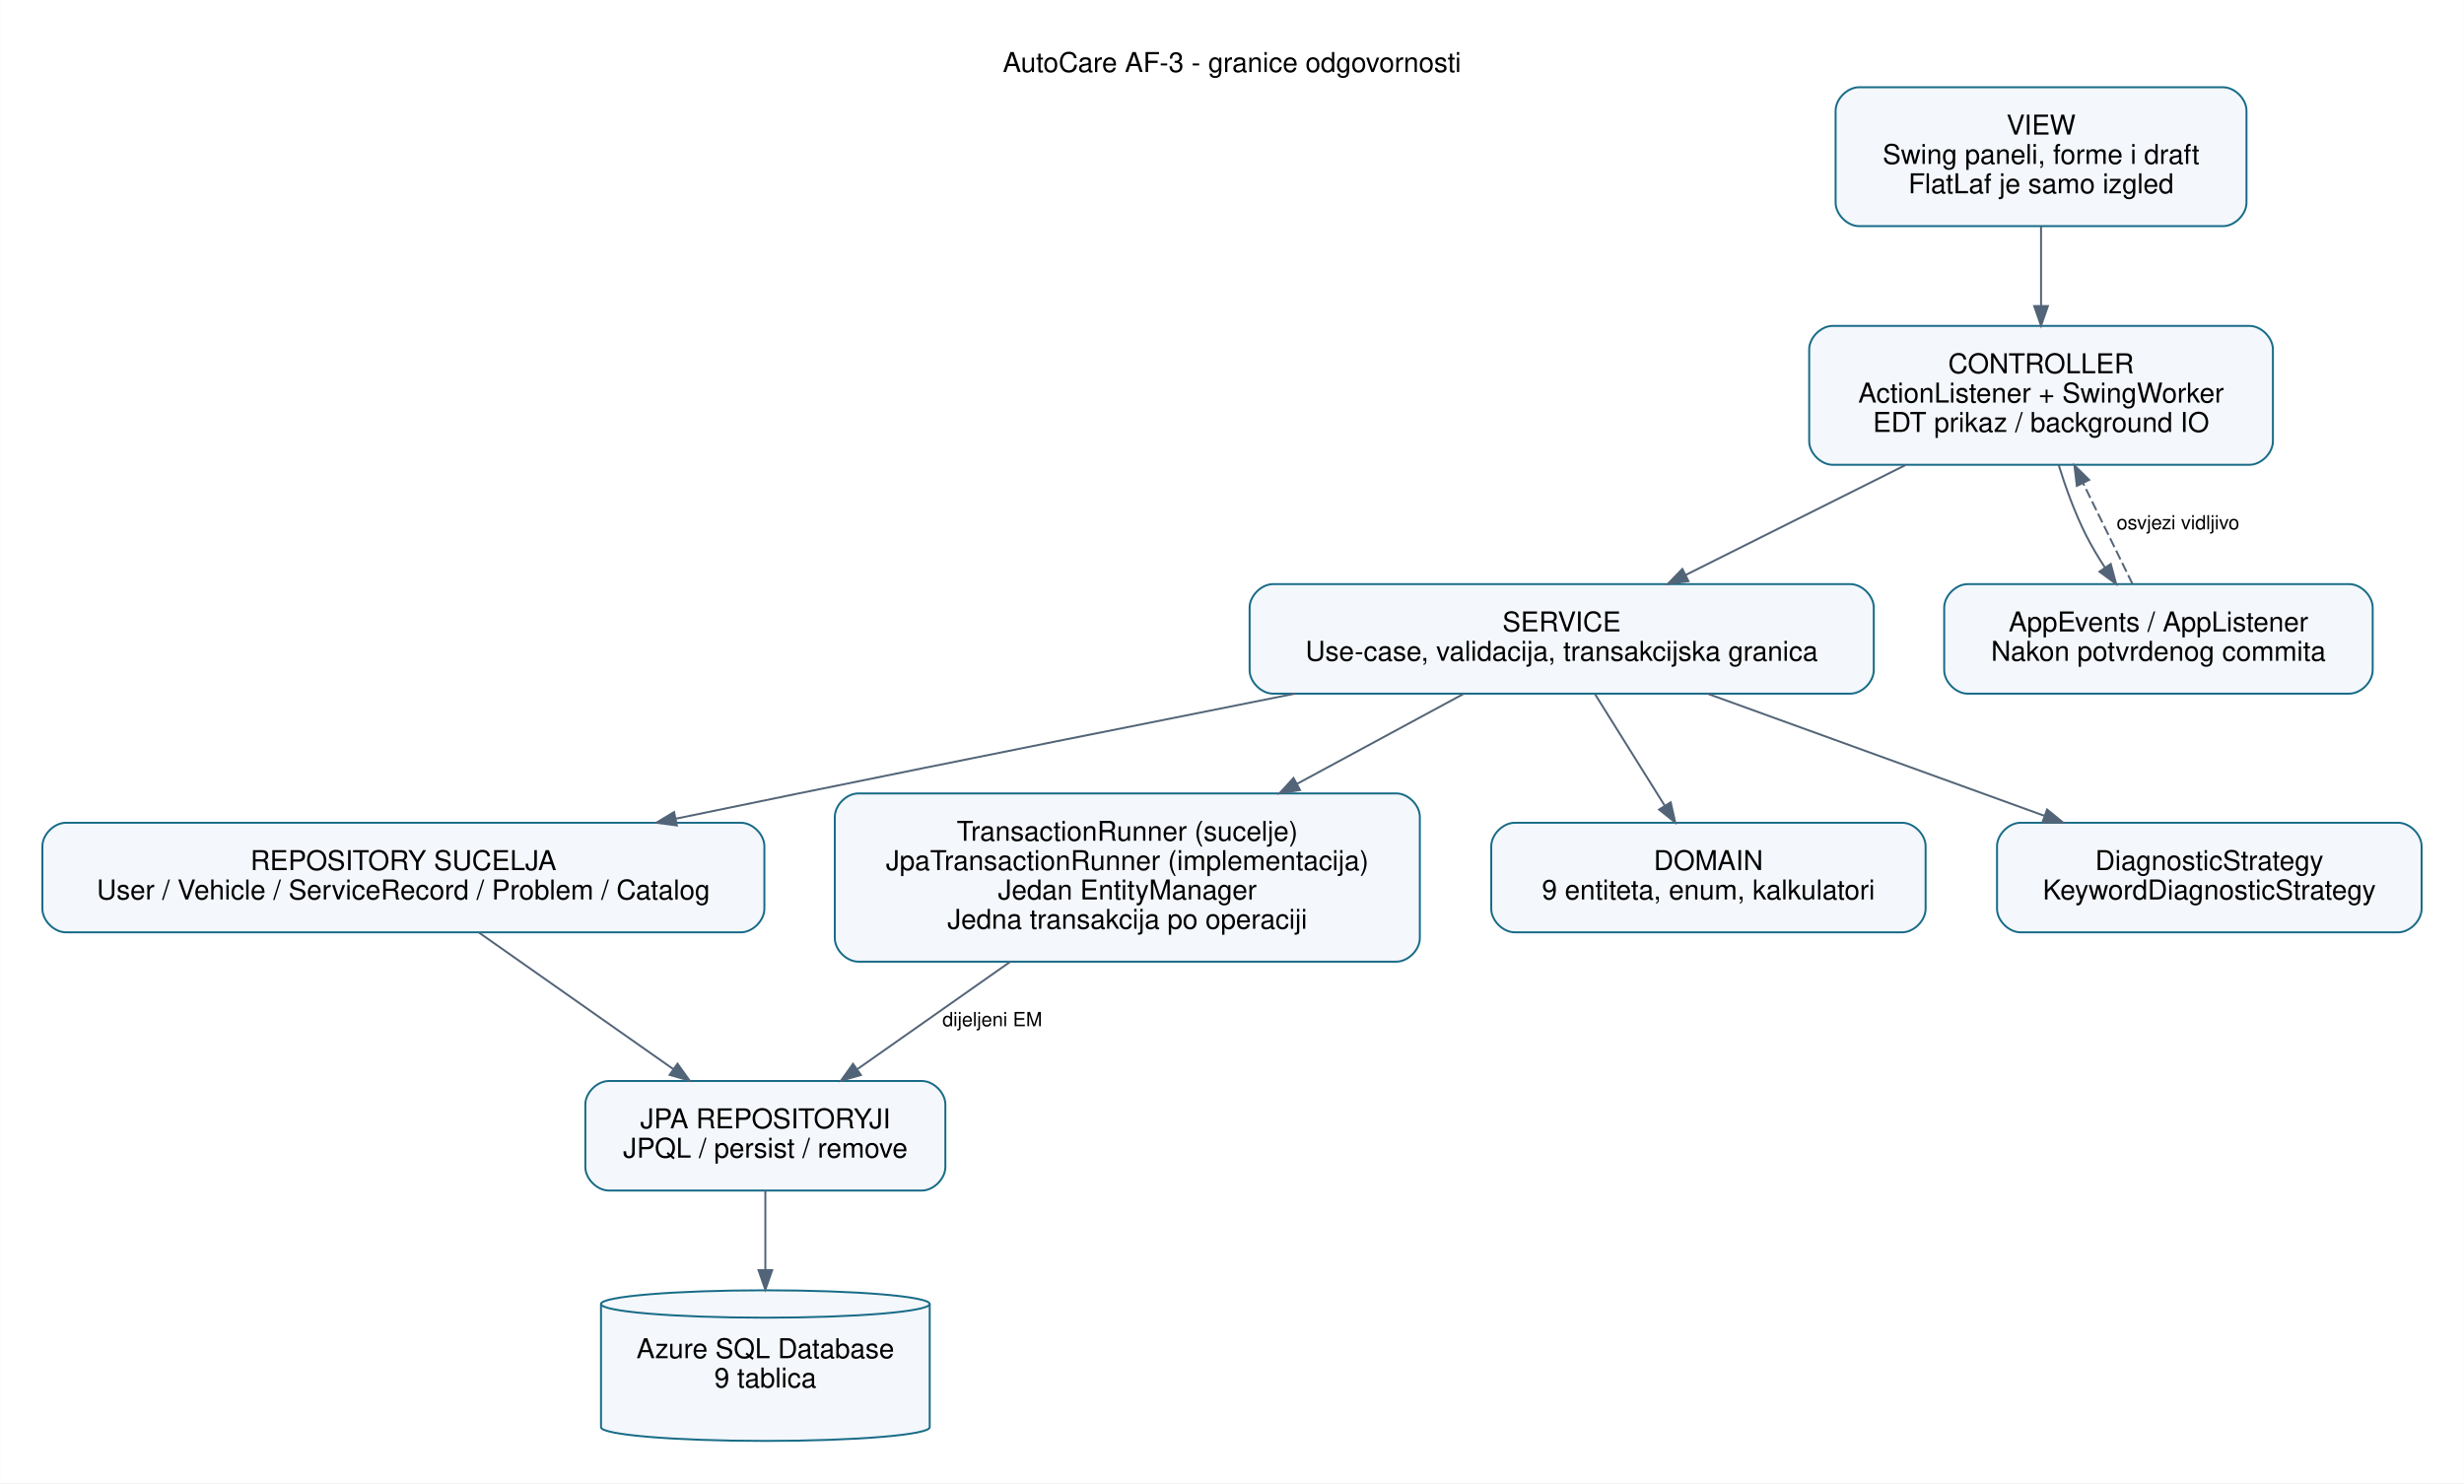
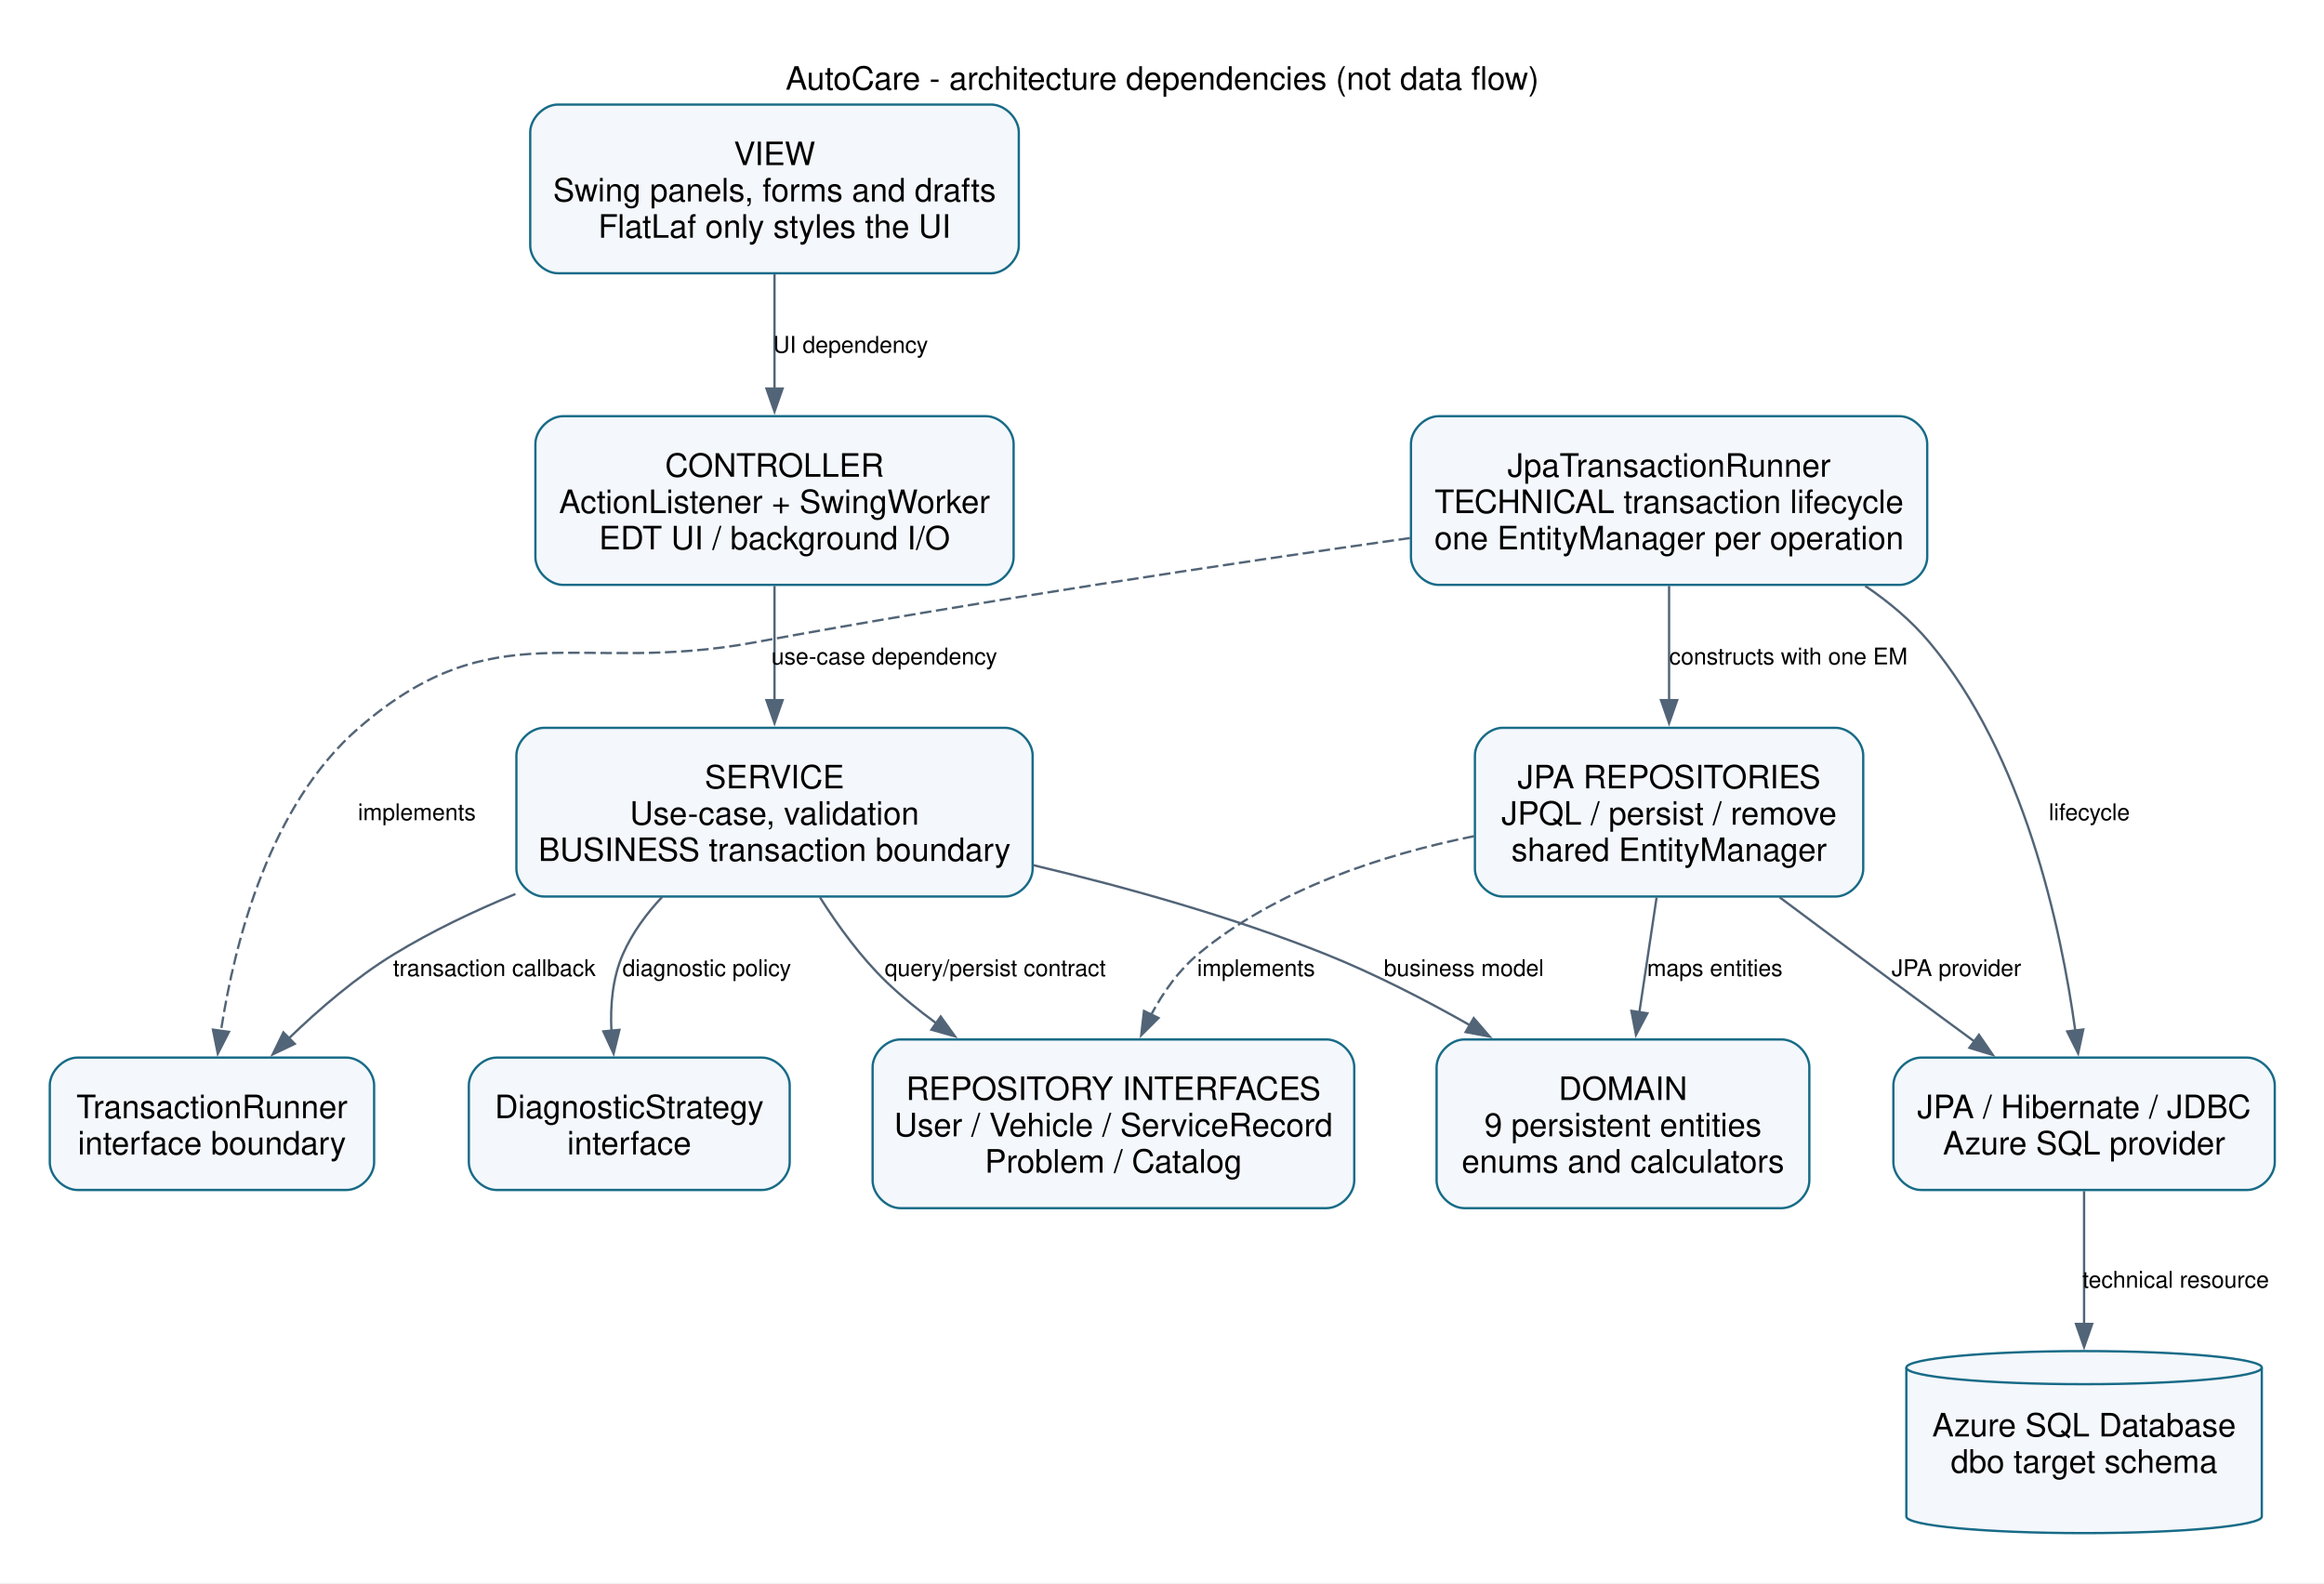
- <svg xmlns="http://www.w3.org/2000/svg" width="1259pt" height="758pt" viewBox="0.00 0.00 1259.20 758.20">
-   <g id="graph0" class="graph" transform="scale(1 1) rotate(0) translate(21.6 736.6)">
-     <polygon fill="white" stroke="transparent" points="-21.6,21.6 -21.6,-736.6 1237.6,-736.6 1237.6,21.6 -21.6,21.6" />
-     <text text-anchor="middle" x="608" y="-699.8" font-family="Helvetica,sans-Serif" font-size="14.00">AutoCare AF-3 - granice odgovornosti</text>
+ <svg xmlns="http://www.w3.org/2000/svg" width="1008pt" height="687pt" viewBox="0.00 0.00 1008.00 687.00">
+   <g id="graph0" class="graph" transform="scale(1 1) rotate(0) translate(21.6 664.98)">
+     <polygon fill="white" stroke="none" points="-21.6,21.6 -21.6,-664.98 986.65,-664.98 986.65,21.6 -21.6,21.6" />
+     <text xml:space="preserve" text-anchor="middle" x="482.52" y="-626.08" font-family="Helvetica,sans-Serif" font-size="14.00">AutoCare - architecture dependencies (not data flow)</text>
    <g id="node1" class="node">
-       <path fill="#f4f7fb" stroke="#176b87" d="M1114.5,-692C1114.5,-692 928.5,-692 928.5,-692 922.5,-692 916.5,-686 916.5,-680 916.5,-680 916.5,-633 916.5,-633 916.5,-627 922.5,-621 928.5,-621 928.5,-621 1114.5,-621 1114.5,-621 1120.5,-621 1126.5,-627 1126.5,-633 1126.5,-633 1126.5,-680 1126.5,-680 1126.5,-686 1120.5,-692 1114.5,-692" />
-       <text text-anchor="middle" x="1021.5" y="-667.8" font-family="Helvetica,sans-Serif" font-size="14.00">VIEW</text>
-       <text text-anchor="middle" x="1021.5" y="-652.8" font-family="Helvetica,sans-Serif" font-size="14.00">Swing paneli, forme i draft</text>
-       <text text-anchor="middle" x="1021.5" y="-637.8" font-family="Helvetica,sans-Serif" font-size="14.00">FlatLaf je samo izgled</text>
+       <path fill="#f4f7fb" stroke="#176b87" d="M408.29,-619.63C408.29,-619.63 220.38,-619.63 220.38,-619.63 214.38,-619.63 208.38,-613.63 208.38,-607.63 208.38,-607.63 208.38,-558.46 208.38,-558.46 208.38,-552.46 214.38,-546.46 220.38,-546.46 220.38,-546.46 408.29,-546.46 408.29,-546.46 414.29,-546.46 420.29,-552.46 420.29,-558.46 420.29,-558.46 420.29,-607.63 420.29,-607.63 420.29,-613.63 414.29,-619.63 408.29,-619.63" />
+       <text xml:space="preserve" text-anchor="middle" x="314.33" y="-593.37" font-family="Helvetica,sans-Serif" font-size="14.00">VIEW</text>
+       <text xml:space="preserve" text-anchor="middle" x="314.33" y="-577.62" font-family="Helvetica,sans-Serif" font-size="14.00">Swing panels, forms and drafts</text>
+       <text xml:space="preserve" text-anchor="middle" x="314.33" y="-561.87" font-family="Helvetica,sans-Serif" font-size="14.00">FlatLaf only styles the UI</text>
    </g>
    <g id="node2" class="node">
-       <path fill="#f4f7fb" stroke="#176b87" d="M1128,-570C1128,-570 915,-570 915,-570 909,-570 903,-564 903,-558 903,-558 903,-511 903,-511 903,-505 909,-499 915,-499 915,-499 1128,-499 1128,-499 1134,-499 1140,-505 1140,-511 1140,-511 1140,-558 1140,-558 1140,-564 1134,-570 1128,-570" />
-       <text text-anchor="middle" x="1021.5" y="-545.8" font-family="Helvetica,sans-Serif" font-size="14.00">CONTROLLER</text>
-       <text text-anchor="middle" x="1021.5" y="-530.8" font-family="Helvetica,sans-Serif" font-size="14.00">ActionListener + SwingWorker</text>
-       <text text-anchor="middle" x="1021.5" y="-515.8" font-family="Helvetica,sans-Serif" font-size="14.00">EDT prikaz / background IO</text>
+       <path fill="#f4f7fb" stroke="#176b87" d="M406.04,-484.46C406.04,-484.46 222.62,-484.46 222.62,-484.46 216.62,-484.46 210.62,-478.46 210.62,-472.46 210.62,-472.46 210.62,-423.29 210.62,-423.29 210.62,-417.29 216.62,-411.29 222.62,-411.29 222.62,-411.29 406.04,-411.29 406.04,-411.29 412.04,-411.29 418.04,-417.29 418.04,-423.29 418.04,-423.29 418.04,-472.46 418.04,-472.46 418.04,-478.46 412.04,-484.46 406.04,-484.46" />
+       <text xml:space="preserve" text-anchor="middle" x="314.33" y="-458.2" font-family="Helvetica,sans-Serif" font-size="14.00">CONTROLLER</text>
+       <text xml:space="preserve" text-anchor="middle" x="314.33" y="-442.45" font-family="Helvetica,sans-Serif" font-size="14.00">ActionListener + SwingWorker</text>
+       <text xml:space="preserve" text-anchor="middle" x="314.33" y="-426.7" font-family="Helvetica,sans-Serif" font-size="14.00">EDT UI / background I/O</text>
    </g>
    <g id="edge1" class="edge">
-       <path fill="none" stroke="#526477" d="M1021.5,-620.79C1021.5,-608.1 1021.5,-593.57 1021.5,-580.14" />
-       <polygon fill="#526477" stroke="#526477" points="1025,-580.13 1021.5,-570.13 1018,-580.13 1025,-580.13" />
+       <path fill="none" stroke="#526477" d="M314.33,-546.01C314.33,-530.61 314.33,-512.44 314.33,-495.99" />
+       <polygon fill="#526477" stroke="#526477" points="317.84,-496.46 314.34,-486.46 310.84,-496.46 317.84,-496.46" />
+       <text xml:space="preserve" text-anchor="middle" x="347.33" y="-511.96" font-family="Helvetica,sans-Serif" font-size="10.00">UI dependency</text>
    </g>
    <g id="node3" class="node">
-       <path fill="#f4f7fb" stroke="#176b87" d="M924,-438C924,-438 629,-438 629,-438 623,-438 617,-432 617,-426 617,-426 617,-394 617,-394 617,-388 623,-382 629,-382 629,-382 924,-382 924,-382 930,-382 936,-388 936,-394 936,-394 936,-426 936,-426 936,-432 930,-438 924,-438" />
-       <text text-anchor="middle" x="776.5" y="-413.8" font-family="Helvetica,sans-Serif" font-size="14.00">SERVICE</text>
-       <text text-anchor="middle" x="776.5" y="-398.8" font-family="Helvetica,sans-Serif" font-size="14.00">Use-case, validacija, transakcijska granica</text>
+       <path fill="#f4f7fb" stroke="#176b87" d="M414.29,-349.29C414.29,-349.29 214.38,-349.29 214.38,-349.29 208.38,-349.29 202.38,-343.29 202.38,-337.29 202.38,-337.29 202.38,-288.12 202.38,-288.12 202.38,-282.12 208.38,-276.12 214.38,-276.12 214.38,-276.12 414.29,-276.12 414.29,-276.12 420.29,-276.12 426.29,-282.12 426.29,-288.12 426.29,-288.12 426.29,-337.29 426.29,-337.29 426.29,-343.29 420.29,-349.29 414.29,-349.29" />
+       <text xml:space="preserve" text-anchor="middle" x="314.33" y="-323.03" font-family="Helvetica,sans-Serif" font-size="14.00">SERVICE</text>
+       <text xml:space="preserve" text-anchor="middle" x="314.33" y="-307.28" font-family="Helvetica,sans-Serif" font-size="14.00">Use-case, validation</text>
+       <text xml:space="preserve" text-anchor="middle" x="314.33" y="-291.53" font-family="Helvetica,sans-Serif" font-size="14.00">BUSINESS transaction boundary</text>
    </g>
    <g id="edge2" class="edge">
-       <path fill="none" stroke="#526477" d="M952.28,-498.89C916.94,-481.22 874.27,-459.88 839.82,-442.66" />
-       <polygon fill="#526477" stroke="#526477" points="841.3,-439.49 830.79,-438.14 838.17,-445.75 841.3,-439.49" />
+       <path fill="none" stroke="#526477" d="M314.33,-410.84C314.33,-395.44 314.33,-377.27 314.33,-360.82" />
+       <polygon fill="#526477" stroke="#526477" points="317.84,-361.29 314.34,-351.29 310.84,-361.29 317.84,-361.29" />
+       <text xml:space="preserve" text-anchor="middle" x="361.96" y="-376.79" font-family="Helvetica,sans-Serif" font-size="10.00">use-case dependency</text>
+     </g>
+     <g id="node4" class="node">
+       <path fill="#f4f7fb" stroke="#176b87" d="M751.17,-214.12C751.17,-214.12 613.5,-214.12 613.5,-214.12 607.5,-214.12 601.5,-208.12 601.5,-202.12 601.5,-202.12 601.5,-152.95 601.5,-152.95 601.5,-146.95 607.5,-140.95 613.5,-140.95 613.5,-140.95 751.17,-140.95 751.17,-140.95 757.17,-140.95 763.17,-146.95 763.17,-152.95 763.17,-152.95 763.17,-202.12 763.17,-202.12 763.17,-208.12 757.17,-214.12 751.17,-214.12" />
+       <text xml:space="preserve" text-anchor="middle" x="682.34" y="-187.86" font-family="Helvetica,sans-Serif" font-size="14.00">DOMAIN</text>
+       <text xml:space="preserve" text-anchor="middle" x="682.34" y="-172.11" font-family="Helvetica,sans-Serif" font-size="14.00">9 persistent entities</text>
+       <text xml:space="preserve" text-anchor="middle" x="682.34" y="-156.36" font-family="Helvetica,sans-Serif" font-size="14.00">enums and calculators</text>
+     </g>
+     <g id="edge3" class="edge">
+       <path fill="none" stroke="#526477" d="M426.63,-289.7C467.3,-280.05 513.09,-267.21 553.34,-251.12 574.46,-242.67 596.41,-231.39 616.07,-220.24" />
+       <polygon fill="#526477" stroke="#526477" points="617.61,-223.39 624.52,-215.37 614.11,-217.33 617.61,-223.39" />
+       <text xml:space="preserve" text-anchor="middle" x="613.31" y="-241.62" font-family="Helvetica,sans-Serif" font-size="10.00">business model</text>
+     </g>
+     <g id="node5" class="node">
+       <path fill="#f4f7fb" stroke="#176b87" d="M553.79,-214.12C553.79,-214.12 368.88,-214.12 368.88,-214.12 362.88,-214.12 356.88,-208.12 356.88,-202.12 356.88,-202.12 356.88,-152.95 356.88,-152.95 356.88,-146.95 362.88,-140.95 368.88,-140.95 368.88,-140.95 553.79,-140.95 553.79,-140.95 559.79,-140.95 565.79,-146.95 565.79,-152.95 565.79,-152.95 565.79,-202.12 565.79,-202.12 565.79,-208.12 559.79,-214.12 553.79,-214.12" />
+       <text xml:space="preserve" text-anchor="middle" x="461.33" y="-187.86" font-family="Helvetica,sans-Serif" font-size="14.00">REPOSITORY INTERFACES</text>
+       <text xml:space="preserve" text-anchor="middle" x="461.33" y="-172.11" font-family="Helvetica,sans-Serif" font-size="14.00">User / Vehicle / ServiceRecord</text>
+       <text xml:space="preserve" text-anchor="middle" x="461.33" y="-156.36" font-family="Helvetica,sans-Serif" font-size="14.00">Problem / Catalog</text>
+     </g>
+     <g id="edge4" class="edge">
+       <path fill="none" stroke="#526477" d="M334.02,-275.78C341.93,-263.28 351.81,-249.74 362.83,-239.12 369.41,-232.79 376.77,-226.79 384.41,-221.21" />
+       <polygon fill="#526477" stroke="#526477" points="386.41,-224.08 392.6,-215.48 382.4,-218.34 386.41,-224.08" />
+       <text xml:space="preserve" text-anchor="middle" x="410.08" y="-241.62" font-family="Helvetica,sans-Serif" font-size="10.00">query/persist contract</text>
+     </g>
+     <g id="node6" class="node">
+       <path fill="#f4f7fb" stroke="#176b87" d="M128.67,-206.25C128.67,-206.25 12,-206.25 12,-206.25 6,-206.25 0,-200.25 0,-194.25 0,-194.25 0,-160.83 0,-160.83 0,-154.83 6,-148.83 12,-148.83 12,-148.83 128.67,-148.83 128.67,-148.83 134.67,-148.83 140.67,-154.83 140.67,-160.83 140.67,-160.83 140.67,-194.25 140.67,-194.25 140.67,-200.25 134.67,-206.25 128.67,-206.25" />
+       <text xml:space="preserve" text-anchor="middle" x="70.33" y="-179.99" font-family="Helvetica,sans-Serif" font-size="14.00">TransactionRunner</text>
+       <text xml:space="preserve" text-anchor="middle" x="70.33" y="-164.24" font-family="Helvetica,sans-Serif" font-size="14.00">interface boundary</text>
+     </g>
+     <g id="edge5" class="edge">
+       <path fill="none" stroke="#526477" d="M201.95,-277.21C183.79,-269.74 165.62,-261.05 149.33,-251.12 132.87,-241.09 116.81,-227.3 103.51,-214.43" />
+       <polygon fill="#526477" stroke="#526477" points="106.24,-212.22 96.68,-207.65 101.31,-217.18 106.24,-212.22" />
+       <text xml:space="preserve" text-anchor="middle" x="192.83" y="-241.62" font-family="Helvetica,sans-Serif" font-size="10.00">transaction callback</text>
+     </g>
+     <g id="node7" class="node">
+       <path fill="#f4f7fb" stroke="#176b87" d="M308.92,-206.25C308.92,-206.25 193.75,-206.25 193.75,-206.25 187.75,-206.25 181.75,-200.25 181.75,-194.25 181.75,-194.25 181.75,-160.83 181.75,-160.83 181.75,-154.83 187.75,-148.83 193.75,-148.83 193.75,-148.83 308.92,-148.83 308.92,-148.83 314.92,-148.83 320.92,-154.83 320.92,-160.83 320.92,-160.83 320.92,-194.25 320.92,-194.25 320.92,-200.25 314.92,-206.25 308.92,-206.25" />
+       <text xml:space="preserve" text-anchor="middle" x="251.33" y="-179.99" font-family="Helvetica,sans-Serif" font-size="14.00">DiagnosticStrategy</text>
+       <text xml:space="preserve" text-anchor="middle" x="251.33" y="-164.24" font-family="Helvetica,sans-Serif" font-size="14.00">interface</text>
+     </g>
+     <g id="edge6" class="edge">
+       <path fill="none" stroke="#526477" d="M265.59,-275.94C258.68,-268.56 252.57,-260.22 248.58,-251.12 244.08,-240.84 243.04,-228.92 243.6,-217.76" />
+       <polygon fill="#526477" stroke="#526477" points="247.06,-218.29 244.54,-208 240.1,-217.62 247.06,-218.29" />
+       <text xml:space="preserve" text-anchor="middle" x="284.96" y="-241.62" font-family="Helvetica,sans-Serif" font-size="10.00">diagnostic policy</text>
+     </g>
+     <g id="node8" class="node">
+       <path fill="#f4f7fb" stroke="#176b87" d="M802.3,-484.46C802.3,-484.46 602.38,-484.46 602.38,-484.46 596.38,-484.46 590.38,-478.46 590.38,-472.46 590.38,-472.46 590.38,-423.29 590.38,-423.29 590.38,-417.29 596.38,-411.29 602.38,-411.29 602.38,-411.29 802.3,-411.29 802.3,-411.29 808.3,-411.29 814.3,-417.29 814.3,-423.29 814.3,-423.29 814.3,-472.46 814.3,-472.46 814.3,-478.46 808.3,-484.46 802.3,-484.46" />
+       <text xml:space="preserve" text-anchor="middle" x="702.34" y="-458.2" font-family="Helvetica,sans-Serif" font-size="14.00">JpaTransactionRunner</text>
+       <text xml:space="preserve" text-anchor="middle" x="702.34" y="-442.45" font-family="Helvetica,sans-Serif" font-size="14.00">TECHNICAL transaction lifecycle</text>
+       <text xml:space="preserve" text-anchor="middle" x="702.34" y="-426.7" font-family="Helvetica,sans-Serif" font-size="14.00">one EntityManager per operation</text>
+     </g>
+     <g id="edge7" class="edge">
+       <path fill="none" stroke="#526477" stroke-dasharray="5,2" d="M589.94,-431.6C510.28,-420.31 400.99,-403.91 305.33,-386.29 228.76,-372.19 192.98,-400.23 134.08,-349.29 95.5,-315.92 80.23,-256.87 74.21,-217.71" />
+       <polygon fill="#526477" stroke="#526477" points="77.71,-217.42 72.87,-207.99 70.77,-218.38 77.71,-217.42" />
+       <text xml:space="preserve" text-anchor="middle" x="159.21" y="-309.21" font-family="Helvetica,sans-Serif" font-size="10.00">implements</text>
+     </g>
+     <g id="node9" class="node">
+       <path fill="#f4f7fb" stroke="#176b87" d="M774.55,-349.29C774.55,-349.29 630.12,-349.29 630.12,-349.29 624.12,-349.29 618.12,-343.29 618.12,-337.29 618.12,-337.29 618.12,-288.12 618.12,-288.12 618.12,-282.12 624.12,-276.12 630.12,-276.12 630.12,-276.12 774.55,-276.12 774.55,-276.12 780.55,-276.12 786.55,-282.12 786.55,-288.12 786.55,-288.12 786.55,-337.29 786.55,-337.29 786.55,-343.29 780.55,-349.29 774.55,-349.29" />
+       <text xml:space="preserve" text-anchor="middle" x="702.34" y="-323.03" font-family="Helvetica,sans-Serif" font-size="14.00">JPA REPOSITORIES</text>
+       <text xml:space="preserve" text-anchor="middle" x="702.34" y="-307.28" font-family="Helvetica,sans-Serif" font-size="14.00">JPQL / persist / remove</text>
+       <text xml:space="preserve" text-anchor="middle" x="702.34" y="-291.53" font-family="Helvetica,sans-Serif" font-size="14.00">shared EntityManager</text>
+     </g>
+     <g id="edge8" class="edge">
+       <path fill="none" stroke="#526477" d="M702.34,-410.84C702.34,-395.44 702.34,-377.27 702.34,-360.82" />
+       <polygon fill="#526477" stroke="#526477" points="705.84,-361.29 702.34,-351.29 698.84,-361.29 705.84,-361.29" />
+       <text xml:space="preserve" text-anchor="middle" x="754.09" y="-376.79" font-family="Helvetica,sans-Serif" font-size="10.00">constructs with one EM</text>
    </g>
    <g id="node10" class="node">
-       <path fill="#f4f7fb" stroke="#176b87" d="M1179,-438C1179,-438 984,-438 984,-438 978,-438 972,-432 972,-426 972,-426 972,-394 972,-394 972,-388 978,-382 984,-382 984,-382 1179,-382 1179,-382 1185,-382 1191,-388 1191,-394 1191,-394 1191,-426 1191,-426 1191,-432 1185,-438 1179,-438" />
-       <text text-anchor="middle" x="1081.5" y="-413.8" font-family="Helvetica,sans-Serif" font-size="14.00">AppEvents / AppListener</text>
-       <text text-anchor="middle" x="1081.5" y="-398.8" font-family="Helvetica,sans-Serif" font-size="14.00">Nakon potvrdenog commita</text>
+       <path fill="#f4f7fb" stroke="#176b87" d="M953.05,-206.25C953.05,-206.25 811.62,-206.25 811.62,-206.25 805.62,-206.25 799.62,-200.25 799.62,-194.25 799.62,-194.25 799.62,-160.83 799.62,-160.83 799.62,-154.83 805.62,-148.83 811.62,-148.83 811.62,-148.83 953.05,-148.83 953.05,-148.83 959.05,-148.83 965.05,-154.83 965.05,-160.83 965.05,-160.83 965.05,-194.25 965.05,-194.25 965.05,-200.25 959.05,-206.25 953.05,-206.25" />
+       <text xml:space="preserve" text-anchor="middle" x="882.34" y="-179.99" font-family="Helvetica,sans-Serif" font-size="14.00">JPA / Hibernate / JDBC</text>
+       <text xml:space="preserve" text-anchor="middle" x="882.34" y="-164.24" font-family="Helvetica,sans-Serif" font-size="14.00">Azure SQL provider</text>
+     </g>
+     <g id="edge11" class="edge">
+       <path fill="none" stroke="#526477" d="M787.4,-410.85C797.78,-403.83 807.48,-395.68 815.34,-386.29 856.19,-337.46 872.27,-263.26 878.51,-218.01" />
+       <polygon fill="#526477" stroke="#526477" points="881.98,-218.47 879.76,-208.11 875.03,-217.59 881.98,-218.47" />
+       <text xml:space="preserve" text-anchor="middle" x="884.62" y="-309.21" font-family="Helvetica,sans-Serif" font-size="10.00">lifecycle</text>
    </g>
    <g id="edge10" class="edge">
-       <path fill="none" stroke="#526477" d="M1030.48,-498.96C1034.12,-487.24 1038.82,-474.27 1044.5,-463 1047.31,-457.42 1050.69,-451.77 1054.23,-446.35" />
-       <polygon fill="#526477" stroke="#526477" points="1057.13,-448.31 1059.9,-438.08 1051.36,-444.36 1057.13,-448.31" />
-     </g>
-     <g id="node4" class="node">
-       <path fill="#f4f7fb" stroke="#176b87" d="M357,-316C357,-316 12,-316 12,-316 6,-316 0,-310 0,-304 0,-304 0,-272 0,-272 0,-266 6,-260 12,-260 12,-260 357,-260 357,-260 363,-260 369,-266 369,-272 369,-272 369,-304 369,-304 369,-310 363,-316 357,-316" />
-       <text text-anchor="middle" x="184.5" y="-291.8" font-family="Helvetica,sans-Serif" font-size="14.00">REPOSITORY SUCELJA</text>
-       <text text-anchor="middle" x="184.5" y="-276.8" font-family="Helvetica,sans-Serif" font-size="14.00">User / Vehicle / ServiceRecord / Problem / Catalog</text>
-     </g>
-     <g id="edge3" class="edge">
-       <path fill="none" stroke="#526477" d="M640.18,-382C565.28,-367.1 470.73,-348.18 386.5,-331 366.2,-326.86 344.76,-322.45 323.74,-318.09" />
-       <polygon fill="#526477" stroke="#526477" points="324.28,-314.63 313.78,-316.03 322.86,-321.49 324.28,-314.63" />
-     </g>
-     <g id="node5" class="node">
-       <path fill="#f4f7fb" stroke="#176b87" d="M692,-331C692,-331 417,-331 417,-331 411,-331 405,-325 405,-319 405,-319 405,-257 405,-257 405,-251 411,-245 417,-245 417,-245 692,-245 692,-245 698,-245 704,-251 704,-257 704,-257 704,-319 704,-319 704,-325 698,-331 692,-331" />
-       <text text-anchor="middle" x="554.5" y="-306.8" font-family="Helvetica,sans-Serif" font-size="14.00">TransactionRunner (sucelje)</text>
-       <text text-anchor="middle" x="554.5" y="-291.8" font-family="Helvetica,sans-Serif" font-size="14.00">JpaTransactionRunner (implementacija)</text>
-       <text text-anchor="middle" x="554.5" y="-276.8" font-family="Helvetica,sans-Serif" font-size="14.00">Jedan EntityManager</text>
-       <text text-anchor="middle" x="554.5" y="-261.8" font-family="Helvetica,sans-Serif" font-size="14.00">Jedna transakcija po operaciji</text>
-     </g>
-     <g id="edge4" class="edge">
-       <path fill="none" stroke="#526477" d="M726.4,-381.92C701.25,-368.33 670.06,-351.47 641.18,-335.86" />
-       <polygon fill="#526477" stroke="#526477" points="642.76,-332.73 632.3,-331.06 639.44,-338.89 642.76,-332.73" />
-     </g>
-     <g id="node7" class="node">
-       <path fill="#f4f7fb" stroke="#176b87" d="M950.5,-316C950.5,-316 752.5,-316 752.5,-316 746.5,-316 740.5,-310 740.5,-304 740.5,-304 740.5,-272 740.5,-272 740.5,-266 746.5,-260 752.5,-260 752.5,-260 950.5,-260 950.5,-260 956.5,-260 962.5,-266 962.5,-272 962.5,-272 962.5,-304 962.5,-304 962.5,-310 956.5,-316 950.5,-316" />
-       <text text-anchor="middle" x="851.5" y="-291.8" font-family="Helvetica,sans-Serif" font-size="14.00">DOMAIN</text>
-       <text text-anchor="middle" x="851.5" y="-276.8" font-family="Helvetica,sans-Serif" font-size="14.00">9 entiteta, enum, kalkulatori</text>
-     </g>
-     <g id="edge5" class="edge">
-       <path fill="none" stroke="#526477" d="M793.52,-381.77C804.07,-364.89 817.73,-343.03 829.15,-324.76" />
-       <polygon fill="#526477" stroke="#526477" points="832.22,-326.46 834.55,-316.12 826.28,-322.75 832.22,-326.46" />
-     </g>
-     <g id="node8" class="node">
-       <path fill="#f4f7fb" stroke="#176b87" d="M1204,-316C1204,-316 1011,-316 1011,-316 1005,-316 999,-310 999,-304 999,-304 999,-272 999,-272 999,-266 1005,-260 1011,-260 1011,-260 1204,-260 1204,-260 1210,-260 1216,-266 1216,-272 1216,-272 1216,-304 1216,-304 1216,-310 1210,-316 1204,-316" />
-       <text text-anchor="middle" x="1107.5" y="-291.8" font-family="Helvetica,sans-Serif" font-size="14.00">DiagnosticStrategy</text>
-       <text text-anchor="middle" x="1107.5" y="-276.8" font-family="Helvetica,sans-Serif" font-size="14.00">KeywordDiagnosticStrategy</text>
-     </g>
-     <g id="edge6" class="edge">
-       <path fill="none" stroke="#526477" d="M851.2,-381.92C902.26,-363.41 970.04,-338.83 1023.07,-319.61" />
-       <polygon fill="#526477" stroke="#526477" points="1024.58,-322.78 1032.79,-316.09 1022.2,-316.2 1024.58,-322.78" />
-     </g>
-     <g id="node6" class="node">
-       <path fill="#f4f7fb" stroke="#176b87" d="M449.5,-184C449.5,-184 289.5,-184 289.5,-184 283.5,-184 277.5,-178 277.5,-172 277.5,-172 277.5,-140 277.5,-140 277.5,-134 283.5,-128 289.5,-128 289.5,-128 449.5,-128 449.5,-128 455.5,-128 461.5,-134 461.5,-140 461.5,-140 461.5,-172 461.5,-172 461.5,-178 455.5,-184 449.5,-184" />
-       <text text-anchor="middle" x="369.5" y="-159.8" font-family="Helvetica,sans-Serif" font-size="14.00">JPA REPOSITORYJI</text>
-       <text text-anchor="middle" x="369.5" y="-144.8" font-family="Helvetica,sans-Serif" font-size="14.00">JPQL / persist / remove</text>
-     </g>
-     <g id="edge7" class="edge">
-       <path fill="none" stroke="#526477" d="M223.28,-259.75C252.14,-239.47 291.68,-211.68 322.37,-190.12" />
-       <polygon fill="#526477" stroke="#526477" points="324.6,-192.83 330.77,-184.22 320.57,-187.1 324.6,-192.83" />
-     </g>
-     <g id="edge8" class="edge">
-       <path fill="none" stroke="#526477" d="M494.69,-244.97C469.4,-227.2 440.37,-206.8 416.63,-190.12" />
-       <polygon fill="#526477" stroke="#526477" points="418.34,-187.04 408.14,-184.15 414.31,-192.77 418.34,-187.04" />
-       <text text-anchor="middle" x="485.5" y="-212" font-family="Helvetica,sans-Serif" font-size="10.00">dijeljeni EM</text>
-     </g>
-     <g id="node9" class="node">
-       <path fill="#f4f7fb" stroke="#176b87" d="M453.5,-70C453.5,-73.86 415.85,-77 369.5,-77 323.15,-77 285.5,-73.86 285.5,-70 285.5,-70 285.5,-7 285.5,-7 285.5,-3.14 323.15,0 369.5,0 415.85,0 453.5,-3.14 453.5,-7 453.5,-7 453.5,-70 453.5,-70" />
-       <path fill="none" stroke="#176b87" d="M453.5,-70C453.5,-66.14 415.85,-63 369.5,-63 323.15,-63 285.5,-66.14 285.5,-70" />
-       <text text-anchor="middle" x="369.5" y="-42.3" font-family="Helvetica,sans-Serif" font-size="14.00">Azure SQL Database</text>
-       <text text-anchor="middle" x="369.5" y="-27.3" font-family="Helvetica,sans-Serif" font-size="14.00">9 tablica</text>
+       <path fill="none" stroke="#526477" d="M696.92,-275.67C694.61,-260.27 691.88,-242.1 689.41,-225.65" />
+       <polygon fill="#526477" stroke="#526477" points="692.92,-225.47 687.98,-216.1 686,-226.51 692.92,-225.47" />
+       <text xml:space="preserve" text-anchor="middle" x="722.18" y="-241.62" font-family="Helvetica,sans-Serif" font-size="10.00">maps entities</text>
    </g>
    <g id="edge9" class="edge">
-       <path fill="none" stroke="#526477" d="M369.5,-127.92C369.5,-115.91 369.5,-101.41 369.5,-87.66" />
-       <polygon fill="#526477" stroke="#526477" points="373,-87.34 369.5,-77.34 366,-87.34 373,-87.34" />
+       <path fill="none" stroke="#526477" stroke-dasharray="5,2" d="M617.74,-302.3C577.81,-294.2 531.67,-279.14 498.08,-251.12 489.63,-244.07 482.92,-234.59 477.67,-224.8" />
+       <polygon fill="#526477" stroke="#526477" points="480.89,-223.43 473.38,-215.95 474.59,-226.48 480.89,-223.43" />
+       <text xml:space="preserve" text-anchor="middle" x="523.21" y="-241.62" font-family="Helvetica,sans-Serif" font-size="10.00">implements</text>
    </g>
-     <g id="edge11" class="edge">
-       <path fill="none" stroke="#526477" stroke-dasharray="5,2" d="M1068.24,-438.07C1060.86,-453.14 1051.49,-472.26 1043.09,-489.43" />
-       <polygon fill="#526477" stroke="#526477" points="1039.79,-488.2 1038.53,-498.72 1046.08,-491.28 1039.79,-488.2" />
-       <text text-anchor="middle" x="1091.5" y="-466" font-family="Helvetica,sans-Serif" font-size="10.00">osvjezi vidljivo</text>
+     <g id="edge12" class="edge">
+       <path fill="none" stroke="#526477" d="M750.25,-275.81C765.95,-264.08 783.49,-251.02 799.59,-239.12 811,-230.69 823.32,-221.63 834.89,-213.16" />
+       <polygon fill="#526477" stroke="#526477" points="836.74,-216.14 842.75,-207.41 832.61,-210.49 836.74,-216.14" />
+       <text xml:space="preserve" text-anchor="middle" x="826.96" y="-241.62" font-family="Helvetica,sans-Serif" font-size="10.00">JPA provider</text>
+     </g>
+     <g id="node11" class="node">
+       <path fill="#f4f7fb" stroke="#176b87" d="M959.42,-71.78C959.42,-75.74 924.87,-78.95 882.34,-78.95 839.8,-78.95 805.25,-75.74 805.25,-71.78 805.25,-71.78 805.25,-7.18 805.25,-7.18 805.25,-3.22 839.8,0 882.34,0 924.87,0 959.42,-3.22 959.42,-7.18 959.42,-7.18 959.42,-71.78 959.42,-71.78" />
+       <path fill="none" stroke="#176b87" d="M959.42,-71.78C959.42,-67.81 924.87,-64.6 882.34,-64.6 839.8,-64.6 805.25,-67.81 805.25,-71.78" />
+       <text xml:space="preserve" text-anchor="middle" x="882.34" y="-41.93" font-family="Helvetica,sans-Serif" font-size="14.00">Azure SQL Database</text>
+       <text xml:space="preserve" text-anchor="middle" x="882.34" y="-26.18" font-family="Helvetica,sans-Serif" font-size="14.00">dbo target schema</text>
+     </g>
+     <g id="edge13" class="edge">
+       <path fill="none" stroke="#526477" d="M882.34,-148.35C882.34,-131.7 882.34,-110.14 882.34,-90.68" />
+       <polygon fill="#526477" stroke="#526477" points="885.84,-90.72 882.34,-80.72 878.84,-90.72 885.84,-90.72" />
+       <text xml:space="preserve" text-anchor="middle" x="922.09" y="-106.45" font-family="Helvetica,sans-Serif" font-size="10.00">technical resource</text>
    </g>
  </g>
</svg>
